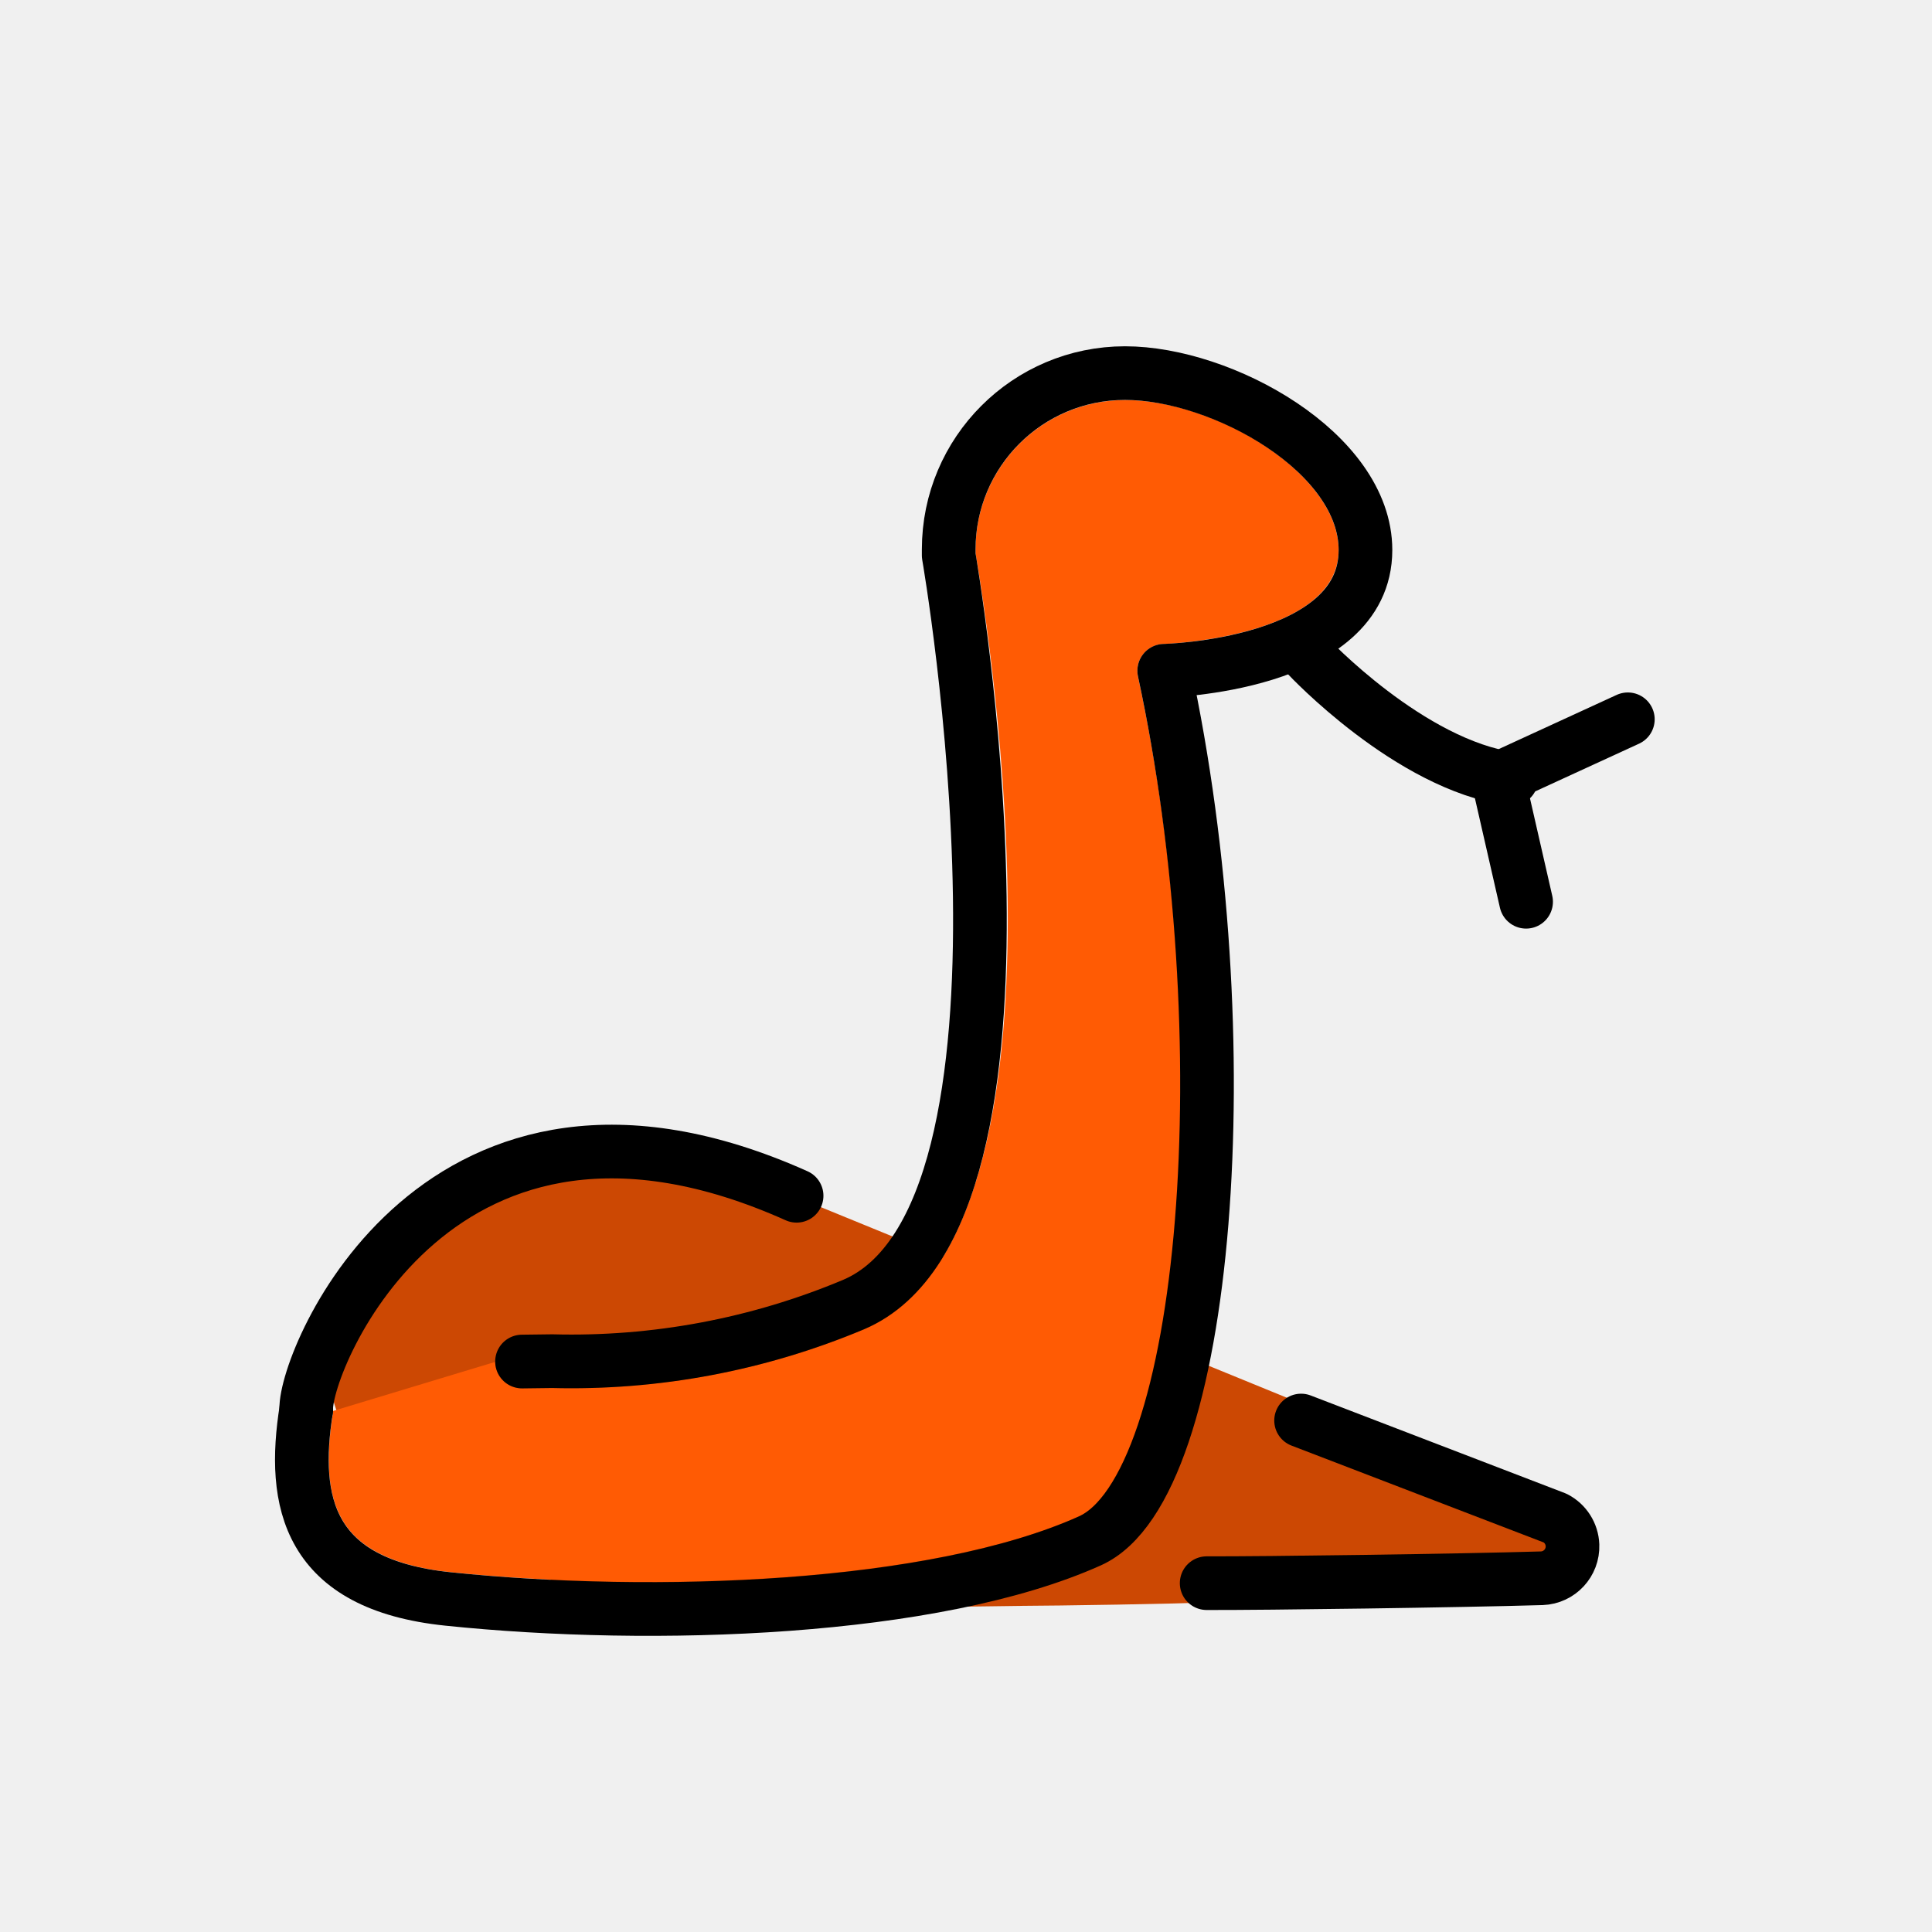
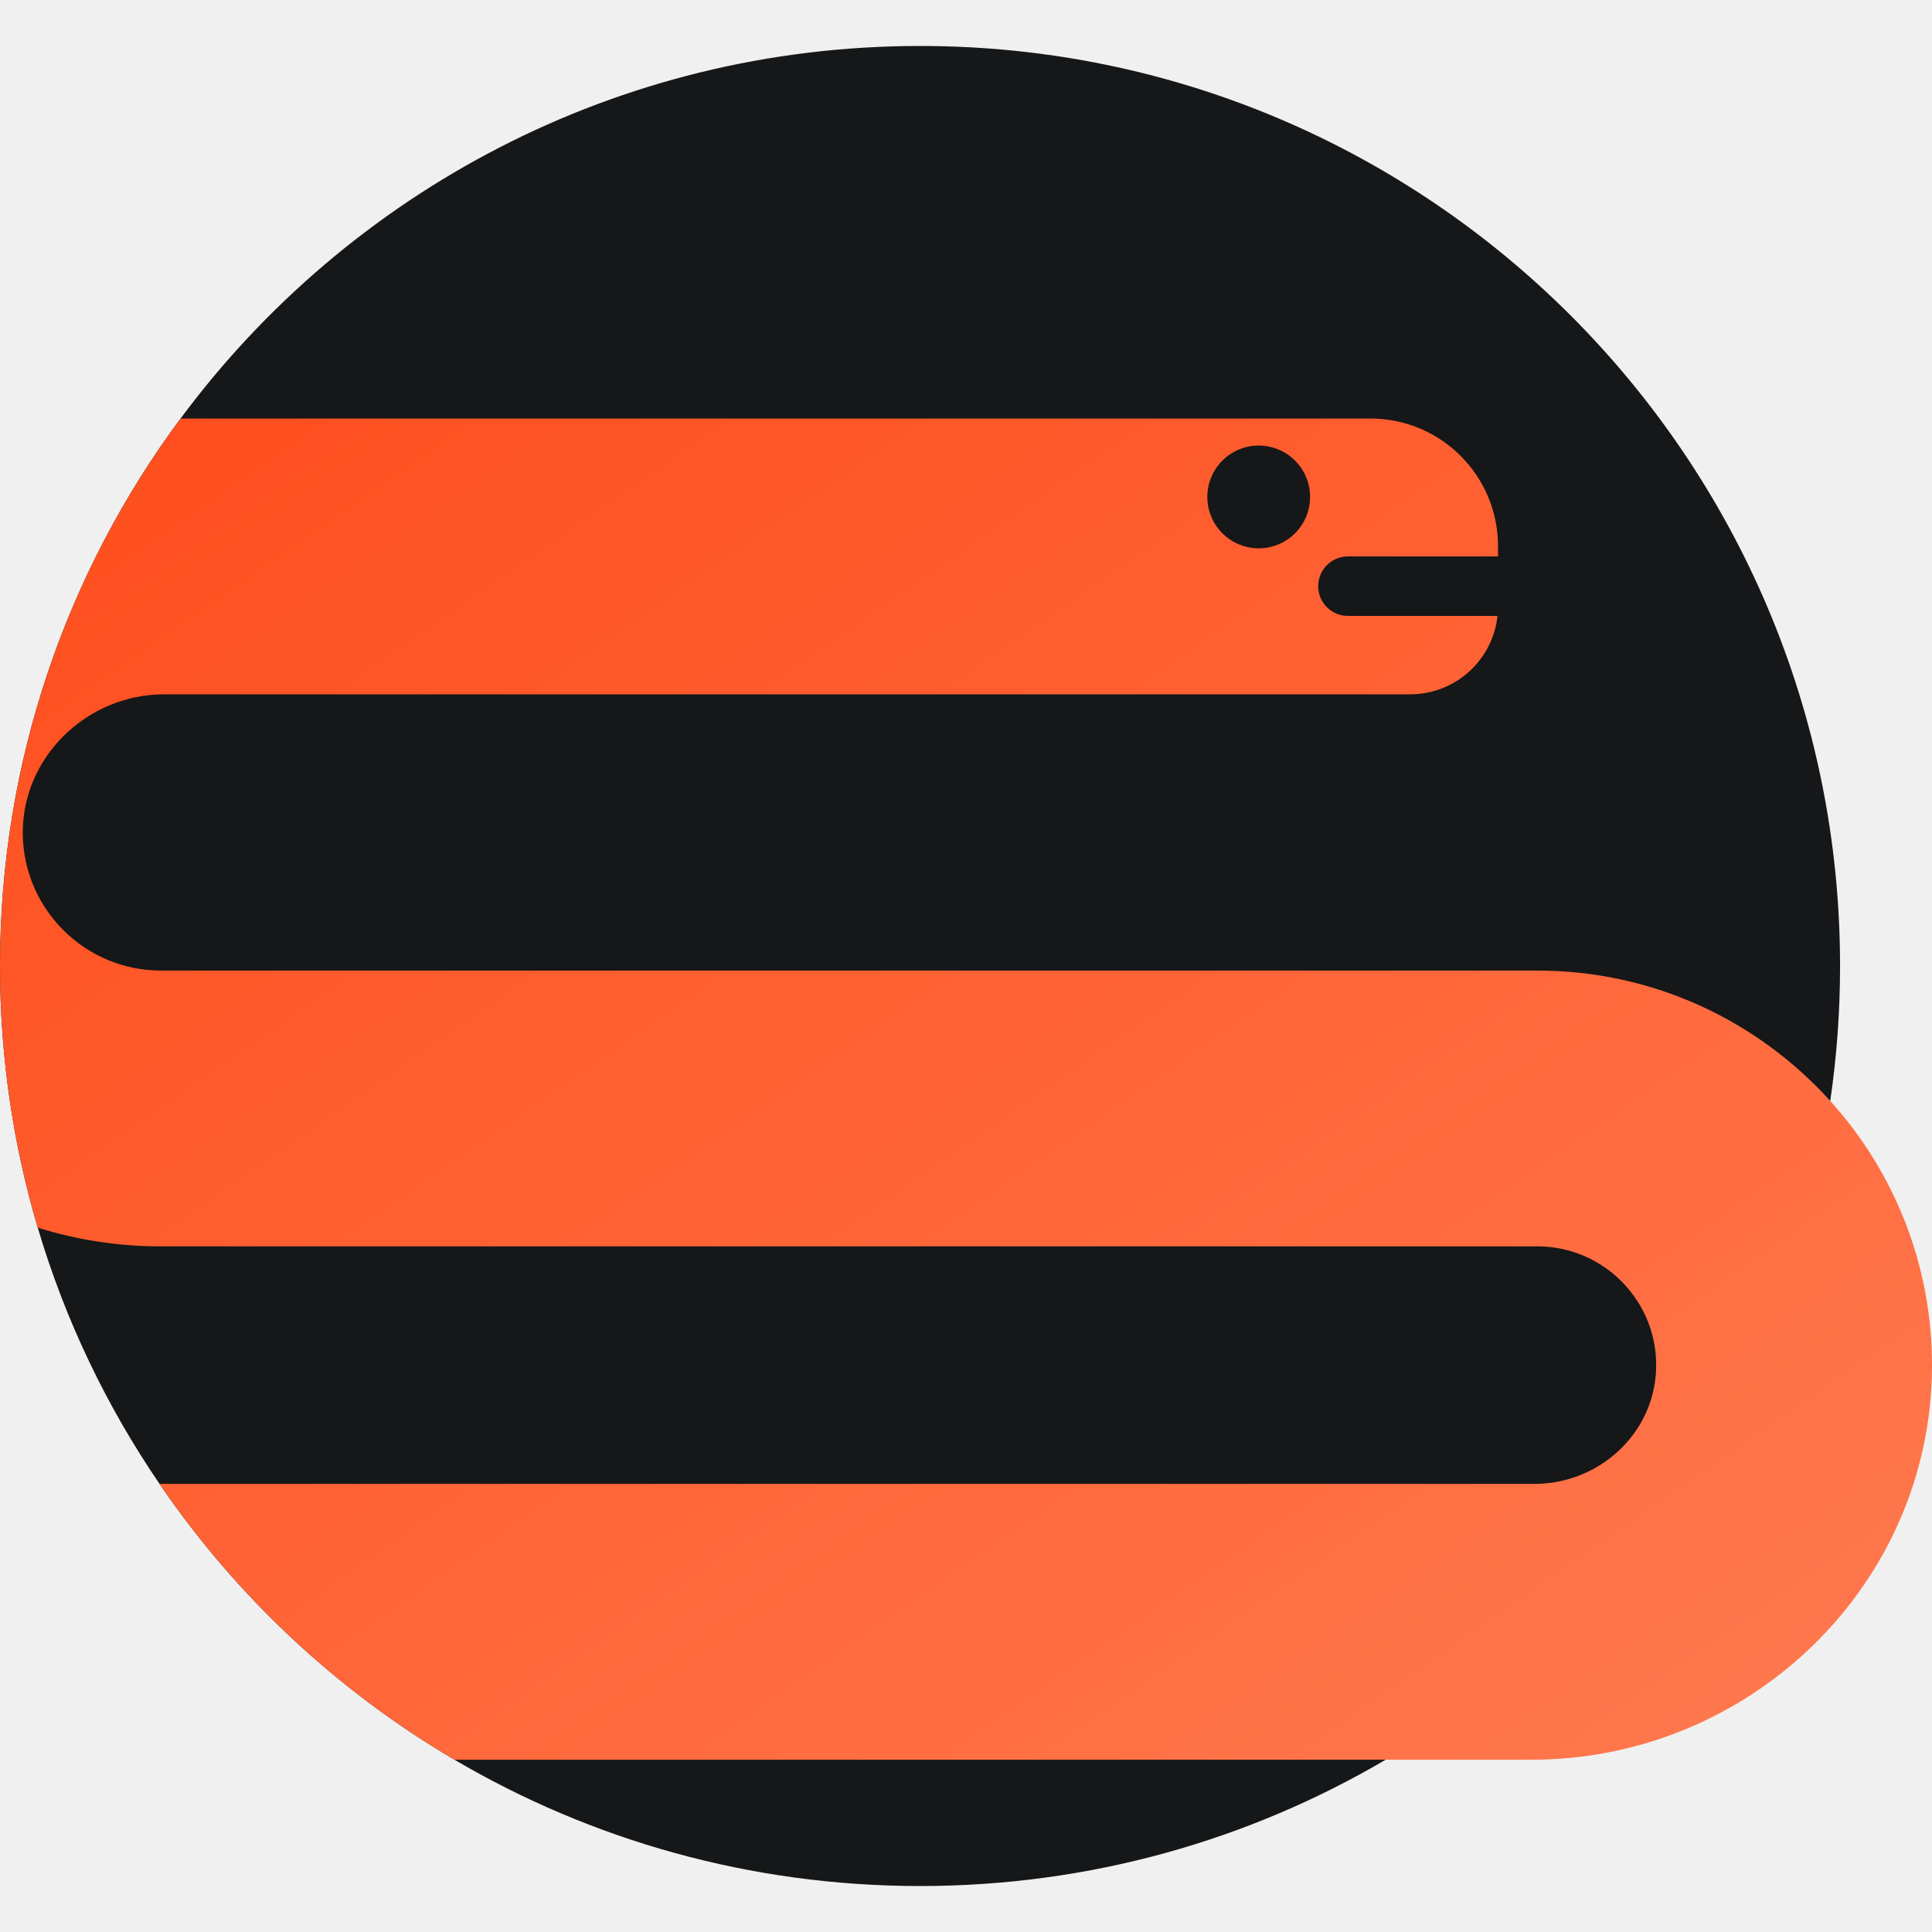
- <svg xmlns="http://www.w3.org/2000/svg" id="emoji" viewBox="0 0 72 72">
-   <g id="color">
-     <path fill="#cc4803" d="m12.593,49.173h0c.213-.532.52-1.02.906-1.443l1.488-1.626c.407-.445.894-.807,1.436-1.07l2.139-1.035c.604-.292,1.262-.453,1.932-.472l3.002-.087c.196-.006.391.001.586.019l3.981.713c.513.049,1.84.516,2.311.726l18.108,7.406c.092.041.182.085.271.131l9.536,4.997-.25,1.188-13.07,1.094c-.785.054-5.797.13-6.835.131l-9.007.119c-3.732.173-6.84.236-9.943-1.844l-4.824-3.234c-1.863-1.249-2.599-3.63-1.766-5.712Z" />
-     <path fill="#FF5B04" d="m18.455,50.754c.006.548.452.989,1,.989h.011l1.132-.014c3.977.095,7.93-.651,11.6-2.187,8.23-3.493,4.665-25.974,4.157-28.931v-.133c.004-3.075,2.495-5.566,5.57-5.569,3.4,0,7.962,2.765,7.962,5.592,0,3.252-6.458,3.5-6.523,3.5-.552.013-.99.47-.977,1.022.001.063.009.126.022.188,3.074,14.237,1.364,29.705-2.2,31.3-5.617,2.519-16.071,2.844-23.41,2.081-1.858-.193-3.148-.744-3.833-1.637-.7-.916-.881-2.275-.561-4.279.005-.032-.006-.061,0-.092" />
+ <svg xmlns="http://www.w3.org/2000/svg" width="800" height="800" viewBox="0 0 800 800" fill="none">
+   <g clip-path="url(#clip0_1_20)">
+     <path d="M761.931 399.989C761.931 418.978 760.543 437.632 757.856 455.86C740.77 572.193 671.104 671.418 573.783 728.655C517.218 761.909 451.337 780.966 380.977 780.966C310.617 780.966 244.736 761.909 188.171 728.655C139.51 700.036 97.769 660.938 66.06 614.449C44.092 582.27 26.939 546.575 15.63 508.35C5.464 473.999 0 437.632 0 399.989C0 315.073 27.79 236.652 74.771 173.302C144.168 79.698 255.485 19.034 380.977 19.034C591.384 19.034 761.931 189.582 761.931 399.989Z" fill="#161718" />
+     <path d="M800 565.793C799.718 656.217 724.647 728.655 634.223 728.655H188.171C139.51 700.036 97.769 660.938 66.06 614.449H635.414C662.046 614.449 684.757 593.778 685.758 567.164C686.813 539.188 664.364 516.098 636.619 516.098H66.62C48.885 516.098 31.754 513.388 15.63 508.35C5.464 473.999 0 437.632 0 399.989C0 315.073 27.79 236.652 74.771 173.302H567.45C596.638 173.302 620.298 196.962 620.298 226.15V251.114C620.298 271.214 604.005 287.507 583.905 287.507H67.921C35.934 287.507 8.904 313.683 9.434 345.665C9.952 376.751 35.41 401.892 66.618 401.892H636.616C684.672 401.892 727.936 422.74 757.854 455.86C784.141 484.956 800.132 523.535 800 565.793Z" fill="url(#paint0_linear_1_20)" />
+     <path d="M558.153 230.404H682.435V255.037H558.153C551.349 255.037 545.836 249.524 545.836 242.721C545.836 235.918 551.349 230.404 558.153 230.404Z" fill="#161718" />
+     <path d="M521.204 227.045C532.953 227.045 542.477 217.521 542.477 205.772C542.477 194.023 532.953 184.498 521.204 184.498C509.455 184.498 499.93 194.023 499.93 205.772C499.93 217.521 509.455 227.045 521.204 227.045Z" fill="#161718" />
  </g>
-   <g id="line">
-     <path fill="none" stroke="#000" stroke-linecap="round" stroke-linejoin="round" stroke-width="2" d="m44.969,59c2.194.007,9.422-.092,12.491-.183.655-.025,1.166-.575,1.142-1.23-.016-.428-.261-.814-.642-1.01l-9.472-3.638" />
-     <path fill="none" stroke="#000" stroke-linecap="round" stroke-linejoin="round" stroke-width="2" d="m19.454,50.74c.368-.004.743-.009,1.126-.014,3.849.102,7.676-.617,11.226-2.107,7.82-3.319,3.549-27.92,3.549-27.92v-.224c0-3.628,2.942-6.57,6.57-6.57h0c3.628,0,8.962,2.964,8.962,6.592,0,4.333-7.5,4.5-7.5,4.5,2.935,13.6,1.708,30.419-2.772,32.428-5.794,2.6-16.262,2.959-23.923,2.163-5.217-.542-5.83-3.608-5.278-7.068" />
-     <path fill="none" stroke="#000" stroke-linecap="round" stroke-linejoin="round" stroke-width="2" d="m29.687,44.563c-13.331-5.972-18.322,6.062-18.275,7.957" />
-     <path fill="none" stroke="#000" stroke-linecap="round" stroke-miterlimit="10" stroke-width="2" d="m48.739,24.452s3.793,4.054,7.585,4.577" />
-     <polyline fill="none" stroke="#000" stroke-linecap="round" stroke-miterlimit="10" stroke-width="2" points="56.873 33.606 55.827 29.029 60.665 26.806" />
-   </g>
+   <defs>
+     <linearGradient id="paint0_linear_1_20" x1="0" y1="173.302" x2="520.306" y2="922.816" gradientUnits="userSpaceOnUse">
+       <stop stop-color="#FF4D1C" />
+       <stop offset="1" stop-color="#FF7A50" />
+     </linearGradient>
+     <clipPath id="clip0_1_20">
+       <rect width="800" height="800" fill="white" />
+     </clipPath>
+   </defs>
</svg>
